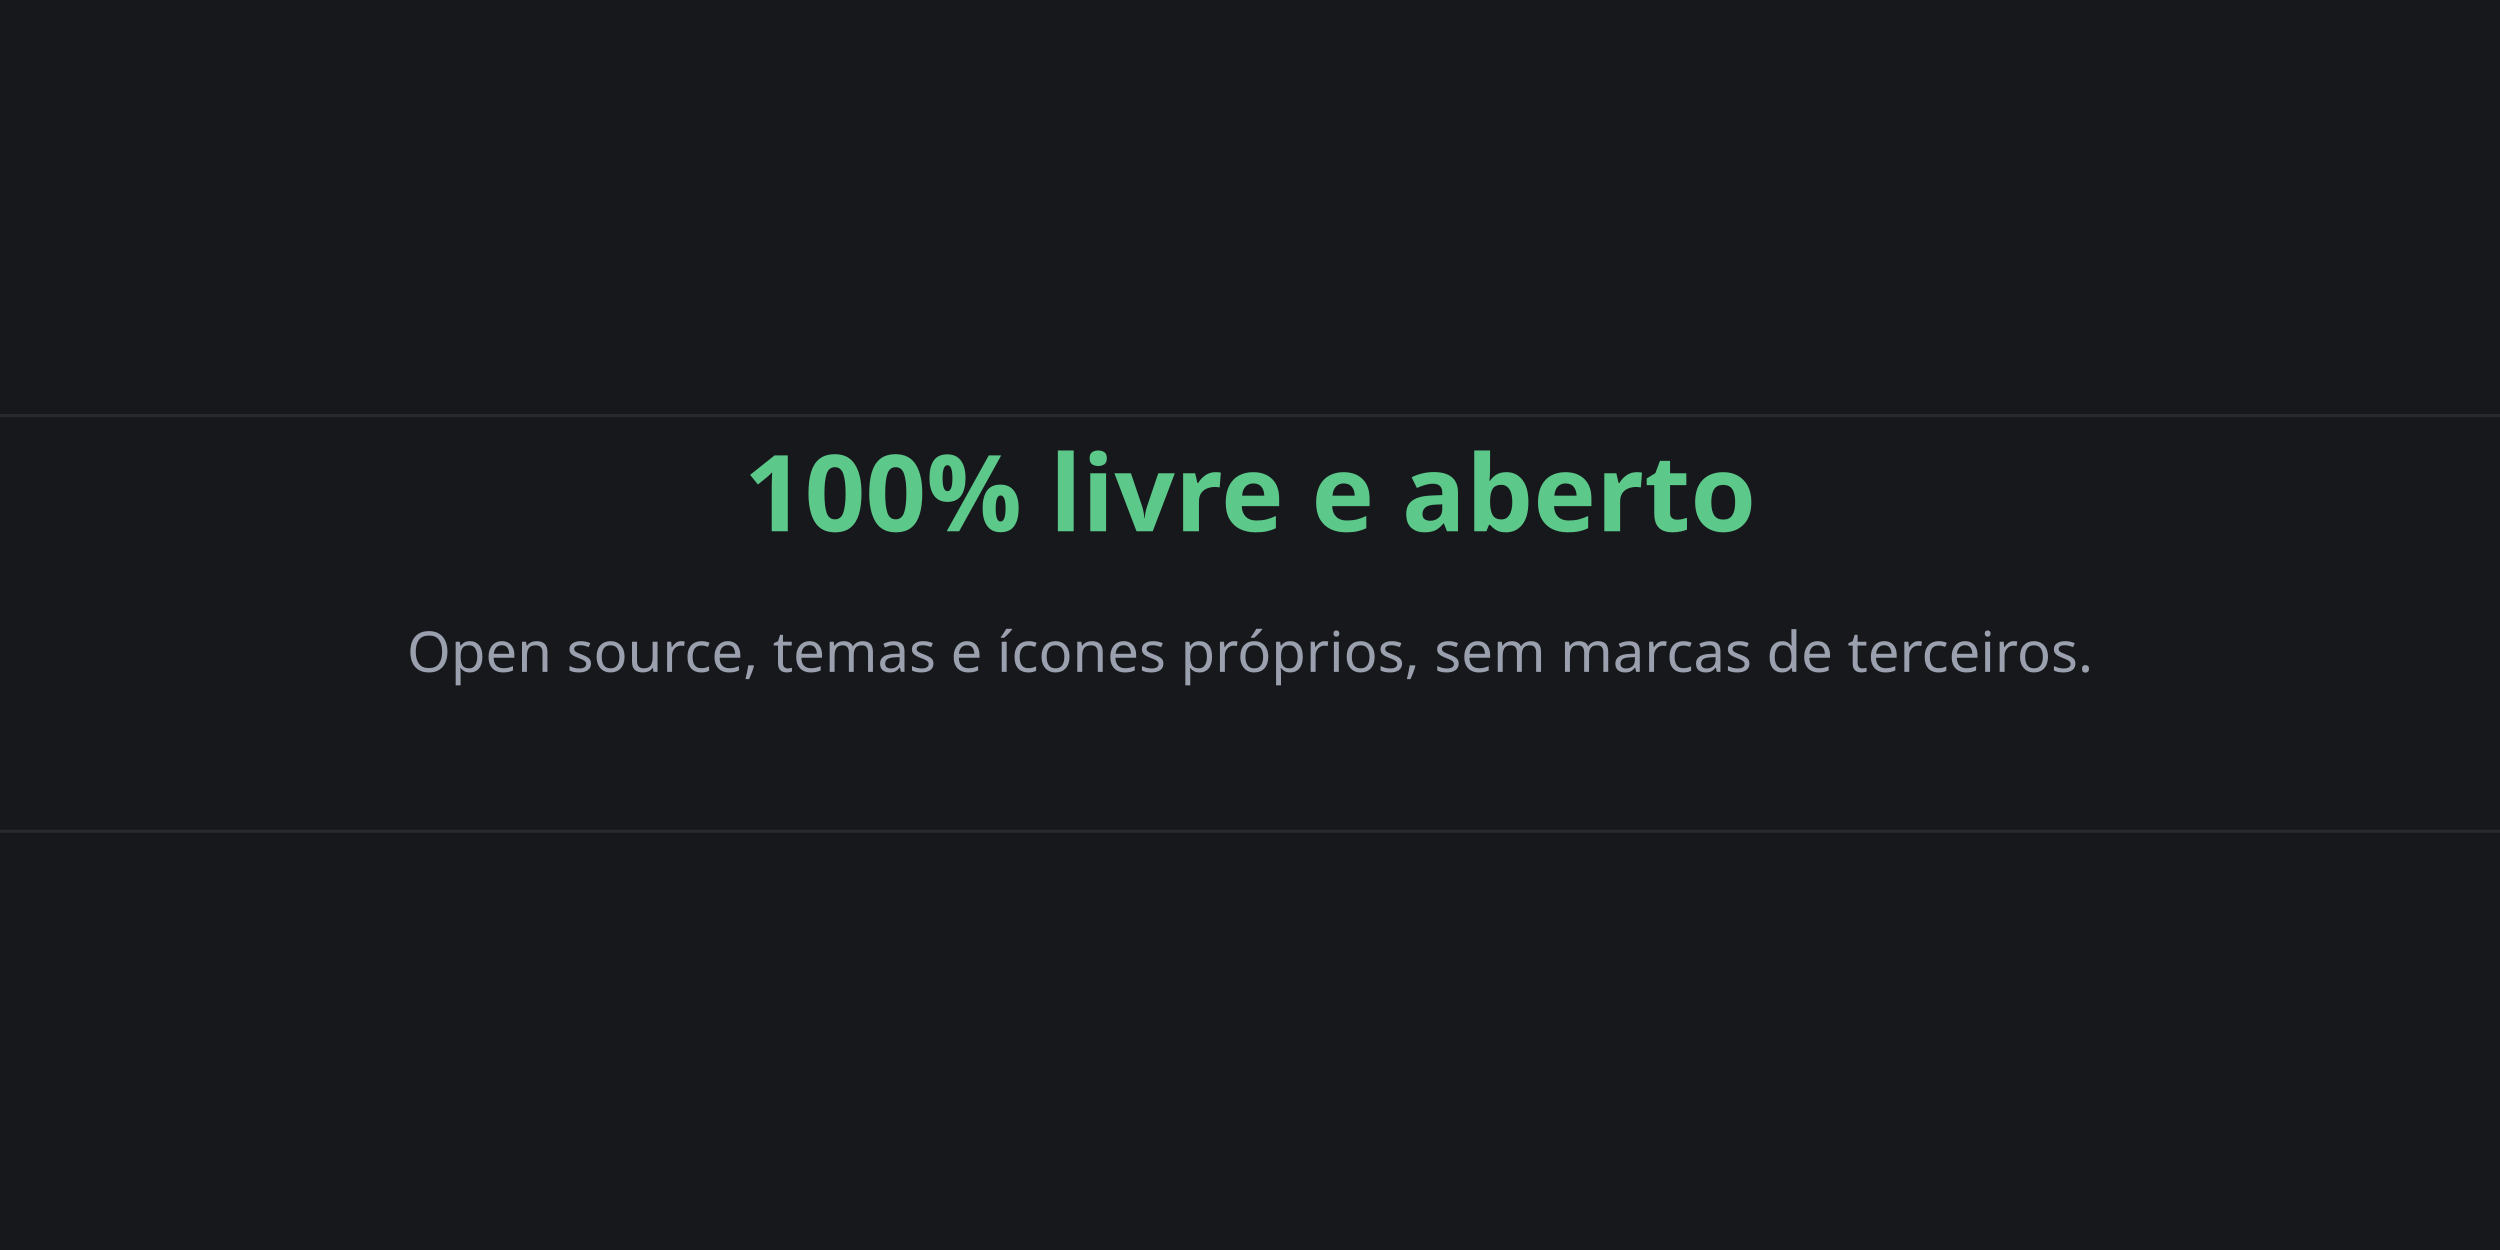
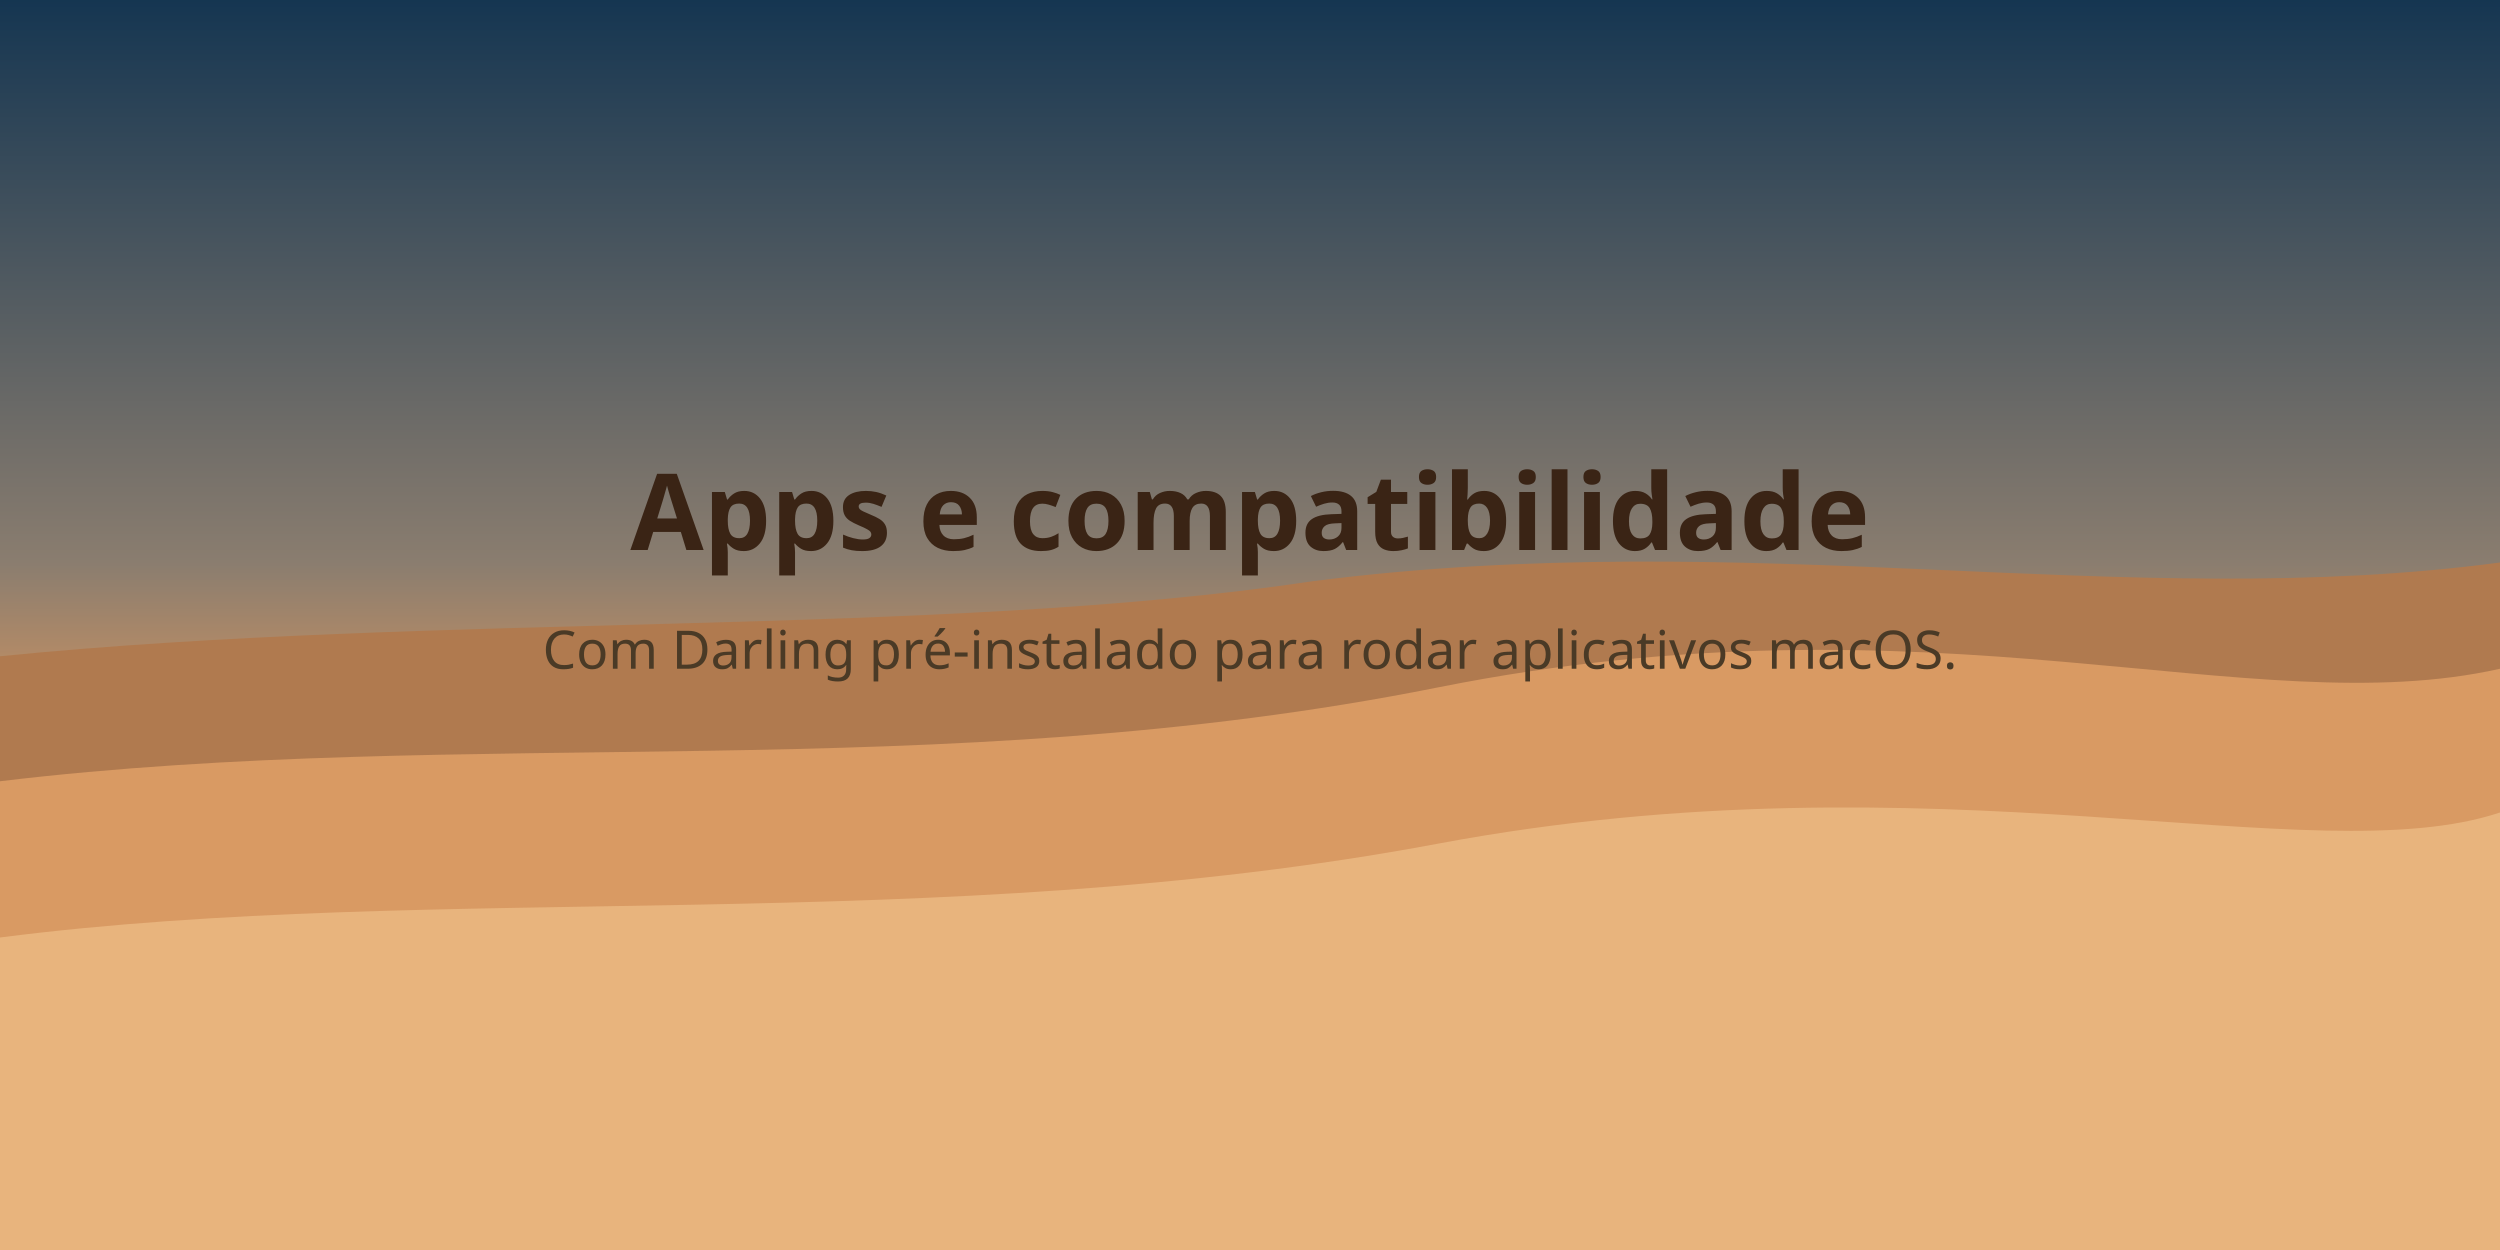
<svg xmlns="http://www.w3.org/2000/svg" width="800" height="400" viewBox="0 0 800 400">
-   <rect width="800" height="400" fill="#17181c" />
-   <g stroke="#ffffff" stroke-opacity="0.08" stroke-width="1">
-     <line x1="0" y1="133" x2="800" y2="133" />
-     <line x1="0" y1="266" x2="800" y2="266" />
-   </g>
-   <text x="400" y="170" text-anchor="middle" fill="#5cc98a" font-size="34" font-family="sans-serif" font-weight="bold">100% livre e aberto</text>
-   <text x="400" y="215" text-anchor="middle" fill="#9aa0ad" font-size="18" font-family="sans-serif">Open source, temas e ícones próprios, sem marcas de terceiros.</text>
+   <defs>
+     <linearGradient id="sky" x1="0" y1="0" x2="0" y2="1">
+       <stop offset="0" stop-color="#143551" />
+       <stop offset="0.45" stop-color="#8a7d6f" />
+       <stop offset="0.60" stop-color="#d9975f" />
+       <stop offset="0.68" stop-color="#f2b477" />
+     </linearGradient>
+   </defs>
+   <rect width="800" height="400" fill="url(#sky)" />
+   <path d="M0 210 C 140 196, 300 204, 420 186 C 560 168, 680 196, 800 180 L 800 270 L 0 270 Z" fill="#b07a4f" />
+   <path d="M0 250 C 150 232, 300 252, 460 220 C 620 188, 720 232, 800 214 L 800 330 L 0 330 Z" fill="#d99a63" />
+   <path d="M0 300 C 140 282, 300 300, 460 270 C 620 240, 740 280, 800 260 L 800 400 L 0 400 Z" fill="#e8b47d" />
+   <text x="400" y="176" text-anchor="middle" fill="#3a2415" font-size="34" font-family="sans-serif" font-weight="bold">Apps e compatibilidade</text>
+   <text x="400" y="214" text-anchor="middle" fill="#4a3a26" font-size="17" font-family="sans-serif">Com Darling pré-instalado para rodar aplicativos macOS.</text>
</svg>
